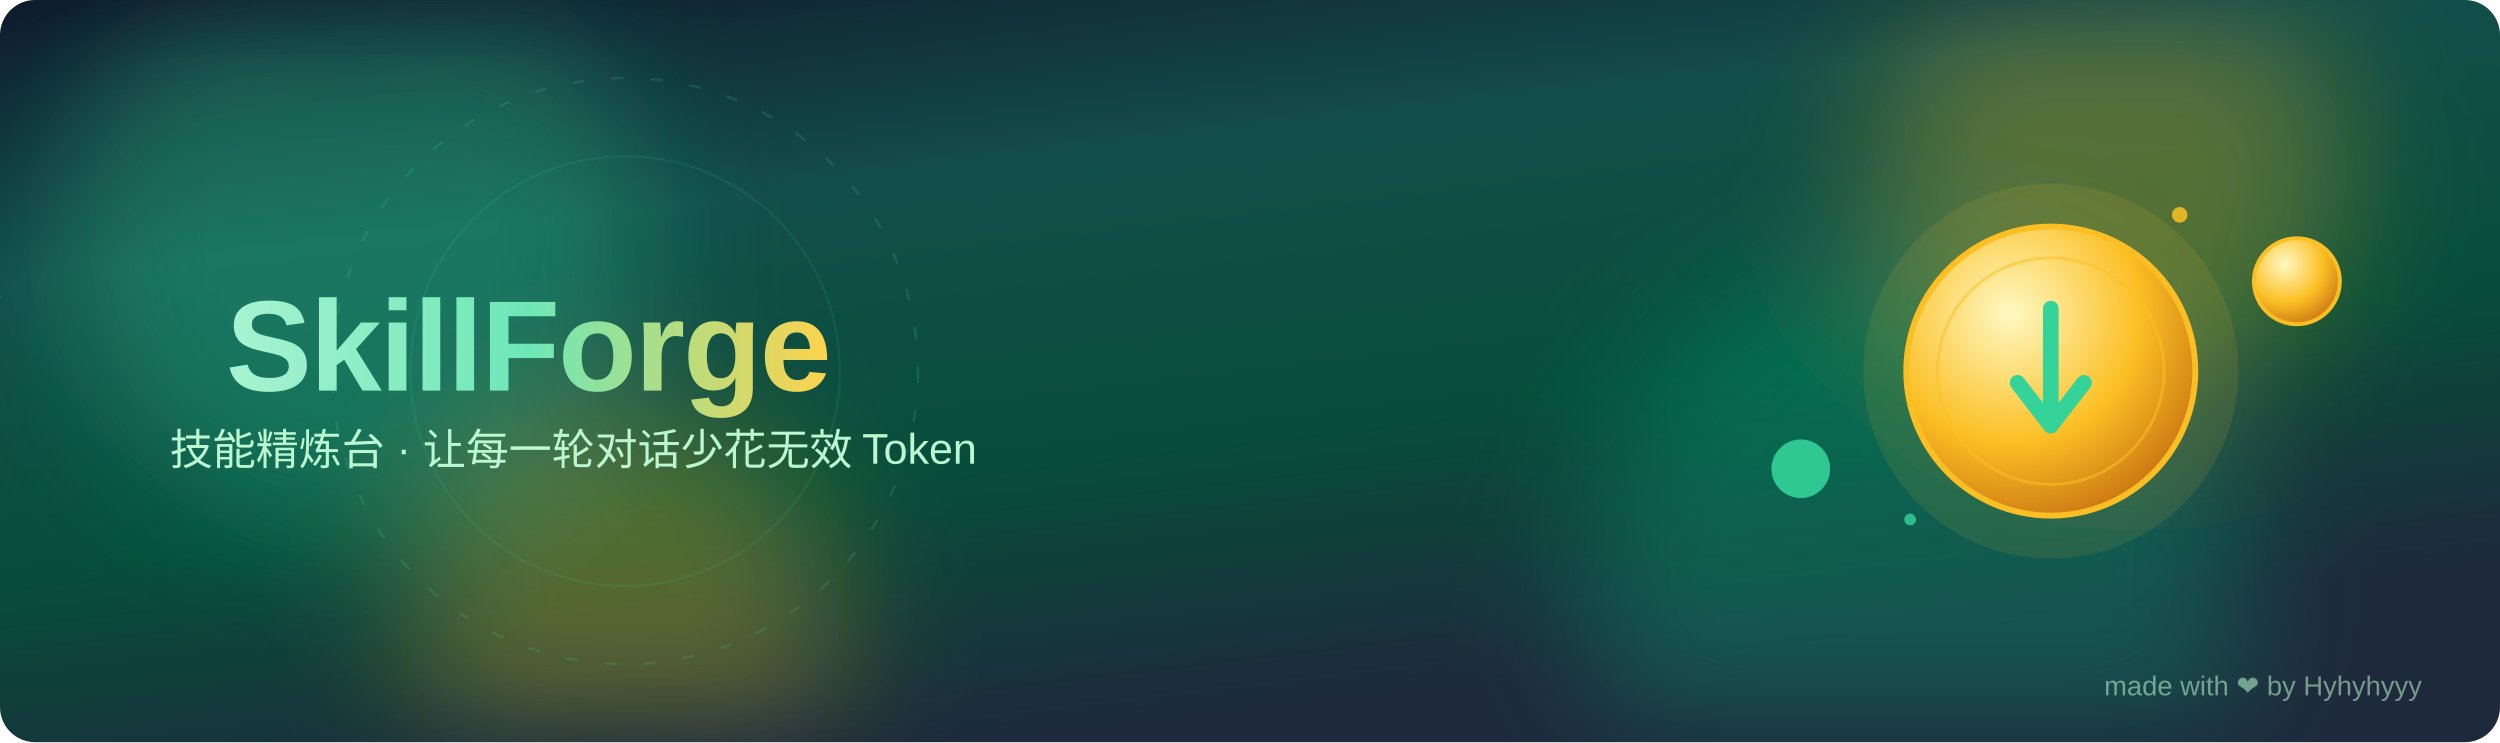
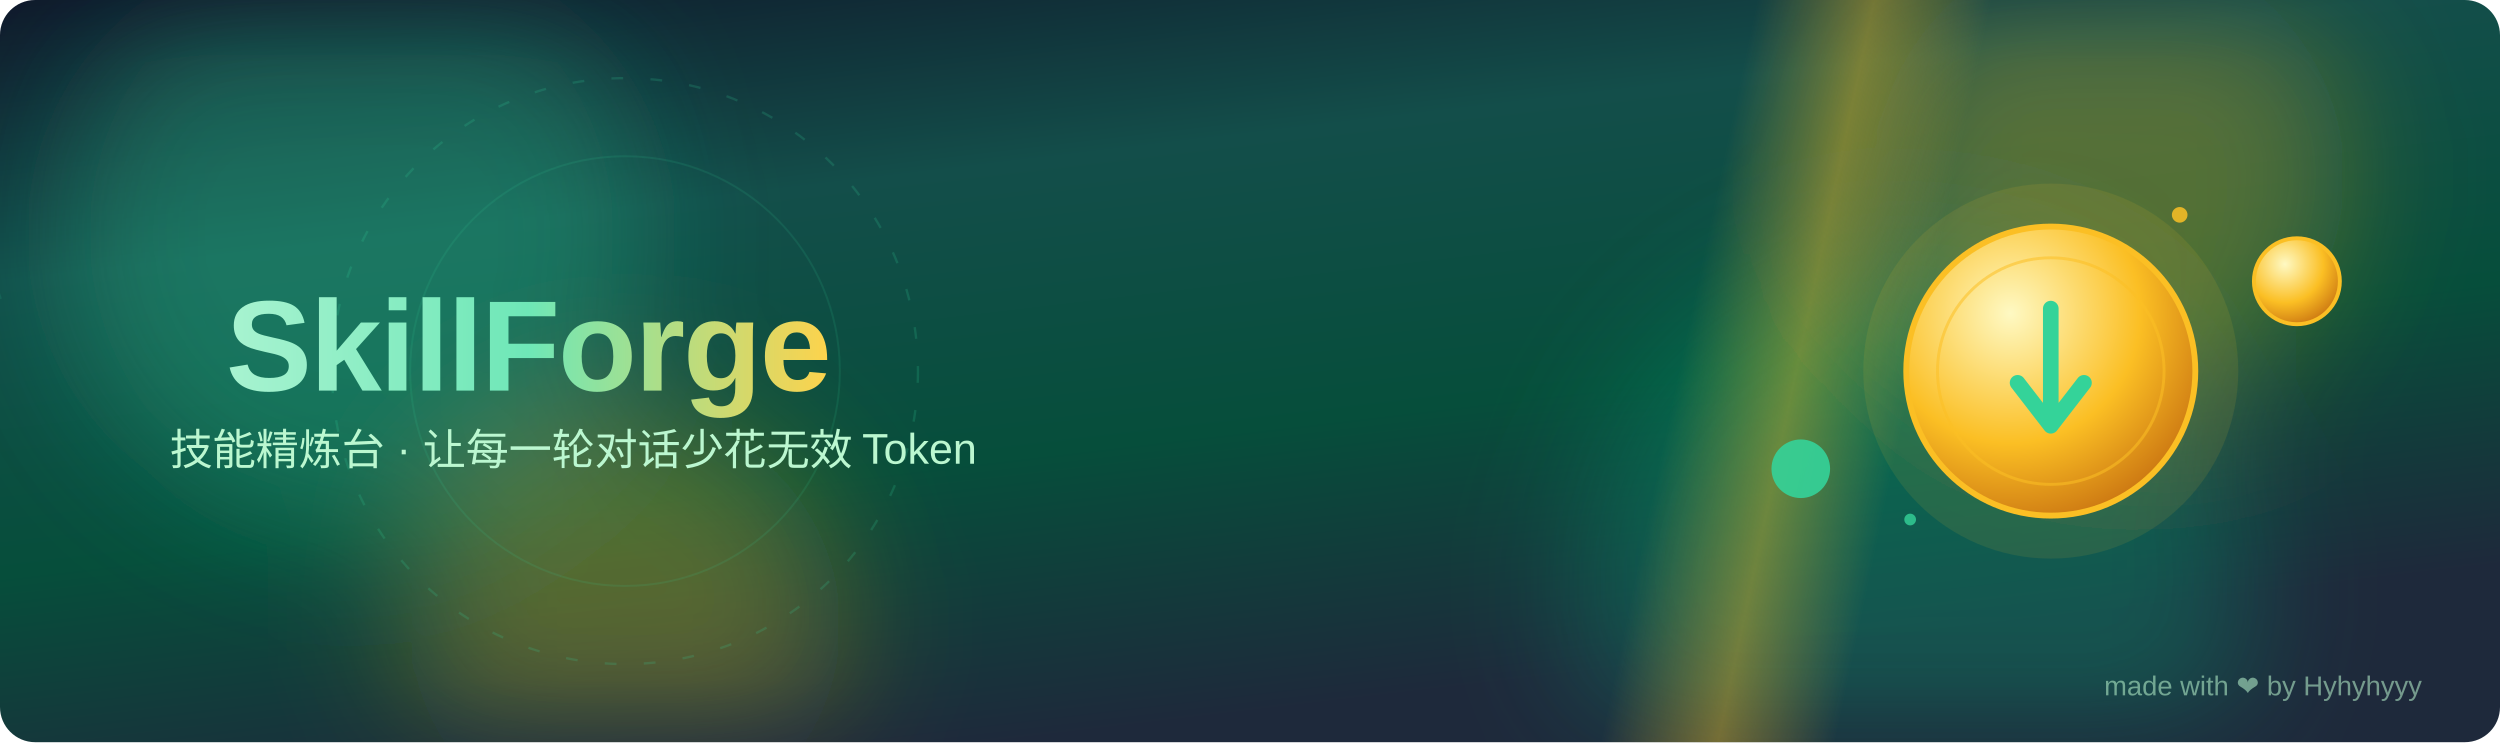
<svg xmlns="http://www.w3.org/2000/svg" viewBox="0 0 1280 380" width="1280" height="380" role="img" aria-label="SkillForge">
  <defs>
    <linearGradient id="bg_Token_Saver" x1="0" y1="0" x2="0.4" y2="1">
      <stop offset="0.00" stop-color="#0f172a" />
      <stop offset="0.33" stop-color="#134e4a" />
      <stop offset="0.67" stop-color="#064e3b" />
      <stop offset="1.00" stop-color="#1e293b" />
    </linearGradient>
    <linearGradient id="g_Token_Saver" x1="0" y1="0" x2="1" y2="0">
      <stop offset="0" stop-color="#a7f3d0" />
      <stop offset="0.5" stop-color="#6ee7b7" />
      <stop offset="1" stop-color="#fcd34d" />
      <animate attributeName="x1" values="0;0.3;0" dur="8s" repeatCount="indefinite" />
      <animate attributeName="x2" values="1;0.7;1" dur="8s" repeatCount="indefinite" />
    </linearGradient>
    <filter id="blur_Token_Saver" x="-50%" y="-50%" width="200%" height="200%">
      <feGaussianBlur stdDeviation="34" />
    </filter>
    <clipPath id="clip_Token_Saver">
      <rect x="0" y="0" width="1280" height="380" rx="18" />
    </clipPath>
-     <linearGradient id="sweep_g_Token_Saver" x1="0" y1="0" x2="1" y2="0">
-       <stop offset="0" stop-color="#ffffff" stop-opacity="0" />
-       <stop offset="0.5" stop-color="#ffffff" stop-opacity="0.85" />
-       <stop offset="1" stop-color="#ffffff" stop-opacity="0" />
+     <linearGradient id="shim_g_Token_Saver" x1="0" y1="0" x2="1" y2="0">
+       <stop offset="0" stop-color="#fbbf24" stop-opacity="0" />
+       <stop offset="0.5" stop-color="#fbbf24" stop-opacity="0.8" />
+       <stop offset="1" stop-color="#fbbf24" stop-opacity="0" />
    </linearGradient>
  </defs>
  <g clip-path="url(#clip_Token_Saver)">
    <rect x="0" y="0" width="1280" height="380" fill="url(#bg_Token_Saver)" />
    <g filter="url(#blur_Token_Saver)">
      <circle cx="180" cy="120" r="150" fill="#34d399" opacity="0.30">
        <animateTransform attributeName="transform" type="translate" values="0 0; 40 16.0; 0 0" dur="60s" begin="0.0s" repeatCount="indefinite" calcMode="spline" keySplines="0.4 0 0.6 1; 0.4 0 0.6 1" keyTimes="0;0.5;1" />
        <animate attributeName="opacity" values="0.18;0.42;0.18" dur="48.0s" begin="0.0s" repeatCount="indefinite" />
      </circle>
      <circle cx="1080" cy="90" r="120" fill="#fbbf24" opacity="0.30">
        <animateTransform attributeName="transform" type="translate" values="0 0; -30 -12.0; 0 0" dur="70s" begin="1.2s" repeatCount="indefinite" calcMode="spline" keySplines="0.4 0 0.6 1; 0.4 0 0.6 1" keyTimes="0;0.5;1" />
        <animate attributeName="opacity" values="0.18;0.42;0.18" dur="56.0s" begin="1.2s" repeatCount="indefinite" />
      </circle>
      <circle cx="980" cy="300" r="170" fill="#10b981" opacity="0.30">
        <animateTransform attributeName="transform" type="translate" values="0 0; 50 20.0; 0 0" dur="55s" begin="0.6s" repeatCount="indefinite" calcMode="spline" keySplines="0.4 0 0.6 1; 0.4 0 0.6 1" keyTimes="0;0.5;1" />
        <animate attributeName="opacity" values="0.18;0.42;0.18" dur="44.0s" begin="0.6s" repeatCount="indefinite" />
      </circle>
      <circle cx="320" cy="320" r="110" fill="#fbbf24" opacity="0.30">
        <animateTransform attributeName="transform" type="translate" values="0 0; -25 -10.0; 0 0" dur="65s" begin="2.0s" repeatCount="indefinite" calcMode="spline" keySplines="0.4 0 0.6 1; 0.4 0 0.6 1" keyTimes="0;0.5;1" />
        <animate attributeName="opacity" values="0.18;0.42;0.18" dur="52.0s" begin="2.0s" repeatCount="indefinite" />
      </circle>
    </g>
    <circle cx="320" cy="190" r="150" fill="none" stroke="#34d399" stroke-width="1.2" opacity="0.18" stroke-dasharray="6 14">
      <animateTransform attributeName="transform" type="rotate" from="0 320 190" to="360 320 190" dur="40s" repeatCount="indefinite" />
    </circle>
    <circle cx="320" cy="190" r="110" fill="none" stroke="#34d399" stroke-width="1" opacity="0.12" />
    <g opacity="0.12">
      <rect x="-300" y="150" width="300" height="3" fill="#34d399" transform="rotate(-18 0 150)">
        <animateTransform attributeName="transform" type="translate" values="-200 0; 1700 0" dur="9s" repeatCount="indefinite" />
      </rect>
      <rect x="-300" y="250" width="220" height="2" fill="#34d399" transform="rotate(-18 0 250)">
        <animateTransform attributeName="transform" type="translate" values="-200 0; 1700 0" dur="13s" begin="2s" repeatCount="indefinite" />
      </rect>
    </g>
-     <rect x="-440" y="-80" width="440" height="540" fill="url(#sweep_g_Token_Saver)" opacity="0.12" transform="skewX(-16)">
-       <animateTransform attributeName="transform" type="translate" values="-200 0; 2000 0" dur="6.5s" repeatCount="indefinite" additive="sum" />
+     <rect x="900" y="-40" width="120" height="460" fill="url(#shim_g_Token_Saver)" opacity="0.5" transform="skewX(-12)">
+       <animateTransform attributeName="transform" type="translate" values="-200 0; 600 0" dur="3.8s" repeatCount="indefinite" additive="sum" />
    </rect>
-     <g>
-       <circle cx="927" cy="43" r="2" fill="#34d399" opacity="0">
-         <animate attributeName="opacity" values="0;0.9;0" dur="11s" begin="2.8s" repeatCount="indefinite" />
-         <animateTransform attributeName="transform" type="translate" values="0 0; -18 3; 0 0" dur="11s" begin="2.8s" repeatCount="indefinite" calcMode="spline" keySplines="0.4 0 0.6 1;0.4 0 0.6 1" keyTimes="0;0.5;1" />
-       </circle>
-       <circle cx="420" cy="162" r="3" fill="#fbbf24" opacity="0">
-         <animate attributeName="opacity" values="0;0.9;0" dur="6s" begin="1.0s" repeatCount="indefinite" />
-         <animateTransform attributeName="transform" type="translate" values="0 0; 9 -1; 0 0" dur="6s" begin="1.0s" repeatCount="indefinite" calcMode="spline" keySplines="0.4 0 0.6 1;0.4 0 0.6 1" keyTimes="0;0.5;1" />
-       </circle>
-       <circle cx="929" cy="90" r="1.5" fill="#34d399" opacity="0">
-         <animate attributeName="opacity" values="0;0.9;0" dur="10s" begin="0.1s" repeatCount="indefinite" />
-         <animateTransform attributeName="transform" type="translate" values="0 0; -2 -7; 0 0" dur="10s" begin="0.1s" repeatCount="indefinite" calcMode="spline" keySplines="0.4 0 0.6 1;0.4 0 0.6 1" keyTimes="0;0.5;1" />
-       </circle>
-       <circle cx="350" cy="281" r="3" fill="#34d399" opacity="0">
-         <animate attributeName="opacity" values="0;0.9;0" dur="9s" begin="2.2s" repeatCount="indefinite" />
-         <animateTransform attributeName="transform" type="translate" values="0 0; -13 -13; 0 0" dur="9s" begin="2.2s" repeatCount="indefinite" calcMode="spline" keySplines="0.4 0 0.6 1;0.4 0 0.6 1" keyTimes="0;0.5;1" />
-       </circle>
-       <circle cx="384" cy="269" r="2" fill="#fbbf24" opacity="0">
-         <animate attributeName="opacity" values="0;0.9;0" dur="8s" begin="0.6s" repeatCount="indefinite" />
-         <animateTransform attributeName="transform" type="translate" values="0 0; 2 -10; 0 0" dur="8s" begin="0.6s" repeatCount="indefinite" calcMode="spline" keySplines="0.4 0 0.6 1;0.4 0 0.6 1" keyTimes="0;0.5;1" />
-       </circle>
-       <circle cx="723" cy="164" r="2" fill="#fbbf24" opacity="0">
-         <animate attributeName="opacity" values="0;0.9;0" dur="10s" begin="3.7s" repeatCount="indefinite" />
-         <animateTransform attributeName="transform" type="translate" values="0 0; 12 9; 0 0" dur="10s" begin="3.7s" repeatCount="indefinite" calcMode="spline" keySplines="0.4 0 0.6 1;0.4 0 0.6 1" keyTimes="0;0.5;1" />
-       </circle>
-       <circle cx="456" cy="47" r="1.5" fill="#fbbf24" opacity="0">
-         <animate attributeName="opacity" values="0;0.9;0" dur="7s" begin="3.2s" repeatCount="indefinite" />
-         <animateTransform attributeName="transform" type="translate" values="0 0; 20 -9; 0 0" dur="7s" begin="3.2s" repeatCount="indefinite" calcMode="spline" keySplines="0.4 0 0.6 1;0.4 0 0.6 1" keyTimes="0;0.5;1" />
-       </circle>
-       <circle cx="534" cy="311" r="2.5" fill="#fbbf24" opacity="0">
-         <animate attributeName="opacity" values="0;0.9;0" dur="10s" begin="0.2s" repeatCount="indefinite" />
-         <animateTransform attributeName="transform" type="translate" values="0 0; 17 -2; 0 0" dur="10s" begin="0.2s" repeatCount="indefinite" calcMode="spline" keySplines="0.4 0 0.6 1;0.4 0 0.6 1" keyTimes="0;0.5;1" />
-       </circle>
-       <circle cx="524" cy="272" r="2.5" fill="#34d399" opacity="0">
-         <animate attributeName="opacity" values="0;0.9;0" dur="9s" begin="0.0s" repeatCount="indefinite" />
-         <animateTransform attributeName="transform" type="translate" values="0 0; -8 7; 0 0" dur="9s" begin="0.0s" repeatCount="indefinite" calcMode="spline" keySplines="0.4 0 0.6 1;0.4 0 0.6 1" keyTimes="0;0.5;1" />
-       </circle>
-       <circle cx="343" cy="323" r="2.5" fill="#34d399" opacity="0">
-         <animate attributeName="opacity" values="0;0.9;0" dur="6s" begin="3.4s" repeatCount="indefinite" />
-         <animateTransform attributeName="transform" type="translate" values="0 0; 12 13; 0 0" dur="6s" begin="3.4s" repeatCount="indefinite" calcMode="spline" keySplines="0.4 0 0.6 1;0.4 0 0.6 1" keyTimes="0;0.5;1" />
-       </circle>
-       <circle cx="1159" cy="285" r="3" fill="#fbbf24" opacity="0">
-         <animate attributeName="opacity" values="0;0.9;0" dur="6s" begin="1.7s" repeatCount="indefinite" />
-         <animateTransform attributeName="transform" type="translate" values="0 0; 3 -14; 0 0" dur="6s" begin="1.7s" repeatCount="indefinite" calcMode="spline" keySplines="0.4 0 0.6 1;0.4 0 0.6 1" keyTimes="0;0.5;1" />
-       </circle>
-       <circle cx="245" cy="322" r="2.5" fill="#34d399" opacity="0">
-         <animate attributeName="opacity" values="0;0.9;0" dur="9s" begin="1.6s" repeatCount="indefinite" />
-         <animateTransform attributeName="transform" type="translate" values="0 0; 12 11; 0 0" dur="9s" begin="1.6s" repeatCount="indefinite" calcMode="spline" keySplines="0.4 0 0.6 1;0.4 0 0.6 1" keyTimes="0;0.5;1" />
-       </circle>
-       <circle cx="853" cy="159" r="3" fill="#34d399" opacity="0">
-         <animate attributeName="opacity" values="0;0.9;0" dur="6s" begin="1.7s" repeatCount="indefinite" />
-         <animateTransform attributeName="transform" type="translate" values="0 0; 12 -4; 0 0" dur="6s" begin="1.7s" repeatCount="indefinite" calcMode="spline" keySplines="0.4 0 0.6 1;0.4 0 0.6 1" keyTimes="0;0.5;1" />
-       </circle>
-       <circle cx="1213" cy="59" r="2" fill="#fbbf24" opacity="0">
-         <animate attributeName="opacity" values="0;0.9;0" dur="11s" begin="0.2s" repeatCount="indefinite" />
-         <animateTransform attributeName="transform" type="translate" values="0 0; 2 1; 0 0" dur="11s" begin="0.2s" repeatCount="indefinite" calcMode="spline" keySplines="0.4 0 0.6 1;0.4 0 0.6 1" keyTimes="0;0.5;1" />
-       </circle>
-       <circle cx="955" cy="145" r="2.5" fill="#34d399" opacity="0">
-         <animate attributeName="opacity" values="0;0.9;0" dur="9s" begin="1.6s" repeatCount="indefinite" />
-         <animateTransform attributeName="transform" type="translate" values="0 0; 13 -6; 0 0" dur="9s" begin="1.6s" repeatCount="indefinite" calcMode="spline" keySplines="0.4 0 0.6 1;0.4 0 0.6 1" keyTimes="0;0.5;1" />
-       </circle>
-       <circle cx="697" cy="295" r="2" fill="#fbbf24" opacity="0">
-         <animate attributeName="opacity" values="0;0.9;0" dur="6s" begin="1.2s" repeatCount="indefinite" />
-         <animateTransform attributeName="transform" type="translate" values="0 0; -11 9; 0 0" dur="6s" begin="1.2s" repeatCount="indefinite" calcMode="spline" keySplines="0.4 0 0.6 1;0.4 0 0.6 1" keyTimes="0;0.5;1" />
-       </circle>
-       <circle cx="799" cy="256" r="3" fill="#fbbf24" opacity="0">
-         <animate attributeName="opacity" values="0;0.9;0" dur="7s" begin="2.6s" repeatCount="indefinite" />
-         <animateTransform attributeName="transform" type="translate" values="0 0; -12 -3; 0 0" dur="7s" begin="2.6s" repeatCount="indefinite" calcMode="spline" keySplines="0.4 0 0.6 1;0.4 0 0.6 1" keyTimes="0;0.5;1" />
-       </circle>
-       <circle cx="969" cy="296" r="3" fill="#34d399" opacity="0">
-         <animate attributeName="opacity" values="0;0.9;0" dur="8s" begin="1.4s" repeatCount="indefinite" />
-         <animateTransform attributeName="transform" type="translate" values="0 0; 0 13; 0 0" dur="8s" begin="1.4s" repeatCount="indefinite" calcMode="spline" keySplines="0.4 0 0.6 1;0.4 0 0.6 1" keyTimes="0;0.5;1" />
-       </circle>
-       <circle cx="584" cy="262" r="1.5" fill="#34d399" opacity="0">
-         <animate attributeName="opacity" values="0;0.9;0" dur="10s" begin="1.2s" repeatCount="indefinite" />
-         <animateTransform attributeName="transform" type="translate" values="0 0; -3 14; 0 0" dur="10s" begin="1.2s" repeatCount="indefinite" calcMode="spline" keySplines="0.4 0 0.6 1;0.4 0 0.6 1" keyTimes="0;0.5;1" />
-       </circle>
-       <circle cx="487" cy="269" r="2.5" fill="#34d399" opacity="0">
-         <animate attributeName="opacity" values="0;0.9;0" dur="7s" begin="0.3s" repeatCount="indefinite" />
-         <animateTransform attributeName="transform" type="translate" values="0 0; -1 -14; 0 0" dur="7s" begin="0.3s" repeatCount="indefinite" calcMode="spline" keySplines="0.4 0 0.6 1;0.4 0 0.6 1" keyTimes="0;0.5;1" />
-       </circle>
-       <circle cx="889" cy="180" r="3" fill="#fbbf24" opacity="0">
-         <animate attributeName="opacity" values="0;0.9;0" dur="9s" begin="3.0s" repeatCount="indefinite" />
-         <animateTransform attributeName="transform" type="translate" values="0 0; 6 -4; 0 0" dur="9s" begin="3.0s" repeatCount="indefinite" calcMode="spline" keySplines="0.4 0 0.6 1;0.4 0 0.6 1" keyTimes="0;0.5;1" />
-       </circle>
-       <circle cx="360" cy="47" r="3" fill="#34d399" opacity="0">
-         <animate attributeName="opacity" values="0;0.9;0" dur="7s" begin="2.7s" repeatCount="indefinite" />
-         <animateTransform attributeName="transform" type="translate" values="0 0; -7 -6; 0 0" dur="7s" begin="2.7s" repeatCount="indefinite" calcMode="spline" keySplines="0.4 0 0.6 1;0.4 0 0.6 1" keyTimes="0;0.5;1" />
-       </circle>
-       <circle cx="912" cy="106" r="2" fill="#34d399" opacity="0">
-         <animate attributeName="opacity" values="0;0.9;0" dur="5s" begin="1.6s" repeatCount="indefinite" />
-         <animateTransform attributeName="transform" type="translate" values="0 0; -13 14; 0 0" dur="5s" begin="1.6s" repeatCount="indefinite" calcMode="spline" keySplines="0.4 0 0.6 1;0.4 0 0.6 1" keyTimes="0;0.5;1" />
-       </circle>
-       <circle cx="1075" cy="80" r="3" fill="#fbbf24" opacity="0">
-         <animate attributeName="opacity" values="0;0.9;0" dur="8s" begin="3.5s" repeatCount="indefinite" />
-         <animateTransform attributeName="transform" type="translate" values="0 0; -1 -10; 0 0" dur="8s" begin="3.5s" repeatCount="indefinite" calcMode="spline" keySplines="0.4 0 0.6 1;0.4 0 0.6 1" keyTimes="0;0.5;1" />
-       </circle>
-       <circle cx="394" cy="191" r="2" fill="#34d399" opacity="0">
-         <animate attributeName="opacity" values="0;0.9;0" dur="9s" begin="0.4s" repeatCount="indefinite" />
-         <animateTransform attributeName="transform" type="translate" values="0 0; -19 10; 0 0" dur="9s" begin="0.4s" repeatCount="indefinite" calcMode="spline" keySplines="0.4 0 0.6 1;0.4 0 0.6 1" keyTimes="0;0.5;1" />
-       </circle>
-       <circle cx="915" cy="323" r="2.5" fill="#fbbf24" opacity="0">
-         <animate attributeName="opacity" values="0;0.9;0" dur="5s" begin="2.8s" repeatCount="indefinite" />
-         <animateTransform attributeName="transform" type="translate" values="0 0; 9 14; 0 0" dur="5s" begin="2.8s" repeatCount="indefinite" calcMode="spline" keySplines="0.4 0 0.6 1;0.4 0 0.6 1" keyTimes="0;0.5;1" />
-       </circle>
-       <circle cx="842" cy="183" r="2" fill="#34d399" opacity="0">
-         <animate attributeName="opacity" values="0;0.9;0" dur="10s" begin="1.4s" repeatCount="indefinite" />
-         <animateTransform attributeName="transform" type="translate" values="0 0; -14 -10; 0 0" dur="10s" begin="1.4s" repeatCount="indefinite" calcMode="spline" keySplines="0.4 0 0.6 1;0.4 0 0.6 1" keyTimes="0;0.5;1" />
-       </circle>
-       <circle cx="533" cy="84" r="2" fill="#fbbf24" opacity="0">
-         <animate attributeName="opacity" values="0;0.9;0" dur="5s" begin="2.9s" repeatCount="indefinite" />
-         <animateTransform attributeName="transform" type="translate" values="0 0; 1 -3; 0 0" dur="5s" begin="2.9s" repeatCount="indefinite" calcMode="spline" keySplines="0.4 0 0.6 1;0.4 0 0.6 1" keyTimes="0;0.5;1" />
-       </circle>
-       <circle cx="531" cy="198" r="2.5" fill="#fbbf24" opacity="0">
-         <animate attributeName="opacity" values="0;0.9;0" dur="10s" begin="0.7s" repeatCount="indefinite" />
-         <animateTransform attributeName="transform" type="translate" values="0 0; 12 -8; 0 0" dur="10s" begin="0.7s" repeatCount="indefinite" calcMode="spline" keySplines="0.4 0 0.6 1;0.4 0 0.6 1" keyTimes="0;0.5;1" />
-       </circle>
-       <circle cx="195" cy="349" r="1.5" fill="#34d399" opacity="0">
-         <animate attributeName="opacity" values="0;0.9;0" dur="5s" begin="0.4s" repeatCount="indefinite" />
-         <animateTransform attributeName="transform" type="translate" values="0 0; -4 -10; 0 0" dur="5s" begin="0.4s" repeatCount="indefinite" calcMode="spline" keySplines="0.4 0 0.6 1;0.4 0 0.6 1" keyTimes="0;0.5;1" />
-       </circle>
-     </g>
    <g transform="translate(1050,190)">
      <defs>
        <radialGradient id="coinGrad" cx="0.36" cy="0.30" r="0.9">
          <stop offset="0" stop-color="#fef9c3" />
          <stop offset="0.5" stop-color="#fbbf24" />
          <stop offset="1" stop-color="#b45309" />
        </radialGradient>
      </defs>
      <circle cx="0" cy="0" r="96" fill="#fbbf24" opacity="0.10">
        <animate attributeName="r" values="86;104;86" dur="4.2s" repeatCount="indefinite" />
        <animate attributeName="opacity" values="0.07;0.16;0.07" dur="4.2s" repeatCount="indefinite" />
      </circle>
      <g>
        <circle cx="126" cy="-46" r="22" fill="url(#coinGrad)" stroke="#fbbf24" stroke-width="2" />
        <animateTransform attributeName="transform" type="rotate" from="0 0 0" to="360 0 0" dur="16s" repeatCount="indefinite" />
      </g>
      <g>
        <circle cx="-128" cy="50" r="15" fill="#34d399" opacity="0.9" />
        <animateTransform attributeName="transform" type="rotate" from="360 0 0" to="0 0 0" dur="20s" repeatCount="indefinite" />
      </g>
      <g>
        <circle cx="0" cy="0" r="74" fill="url(#coinGrad)" stroke="#fbbf24" stroke-width="3" />
        <circle cx="0" cy="0" r="58" fill="none" stroke="#fbbf24" stroke-width="1.5" opacity="0.55" />
        <path d="M0 -32 L0 24 M-17 6 L0 28 L17 6" fill="none" stroke="#34d399" stroke-width="8" stroke-linecap="round" stroke-linejoin="round">
          <animateTransform attributeName="transform" type="translate" values="0 -5;0 6;0 -5" dur="2.4s" repeatCount="indefinite" />
        </path>
        <animateTransform attributeName="transform" type="scale" values="1 1;1.04 1.04;1 1" dur="3.4s" repeatCount="indefinite" />
      </g>
      <circle cx="66" cy="-80" r="4" fill="#fbbf24" opacity="0.85">
        <animate attributeName="opacity" values="0.2;0.95;0.2" dur="2.4s" repeatCount="indefinite" />
      </circle>
      <circle cx="-72" cy="76" r="3" fill="#34d399" opacity="0.8">
        <animate attributeName="opacity" values="0.3;0.9;0.3" dur="3s" begin="0.5s" repeatCount="indefinite" />
      </circle>
    </g>
    <line x1="80" y1="250" x2="440" y2="250" stroke="url(#g_Token_Saver)" stroke-width="4" stroke-linecap="round" stroke-dasharray="360" stroke-dashoffset="360">
      <animate attributeName="stroke-dashoffset" values="360;0;0" keyTimes="0;0.55;1" dur="1.8s" fill="freeze" />
      <animate attributeName="opacity" values="0;1;1" keyTimes="0;0.2;1" dur="1.8s" fill="freeze" />
    </line>
    <text x="80" y="200" font-family="'Segoe UI','Helvetica Neue',Arial,sans-serif" font-size="66" font-weight="800" fill="url(#g_Token_Saver)" letter-spacing="-1">
      <animateTransform attributeName="transform" type="translate" values="-40 12; 0 0; 0 0" keyTimes="0;0.5;1" dur="1.6s" fill="freeze" calcMode="spline" keySplines="0.34 1.56 0.64 1;0 0 1 1" />
      <animate attributeName="opacity" values="0;1;1" keyTimes="0;0.5;1" dur="1.6s" fill="freeze" />
    SkillForge
  </text>
    <text x="82" y="238" font-family="'Segoe UI','Helvetica Neue',Arial,sans-serif" font-size="22" font-weight="500" fill="#bbf7d0">
      <animate attributeName="opacity" values="0;0;1" keyTimes="0;0.5;1" dur="1.8s" fill="freeze" />
    技能精炼台 · 让每一轮对话少花无效 Token
  </text>
    <g transform="translate(80,280)" opacity="0">
      <rect x="0" y="0" width="67" height="28" rx="14" fill="#fbbf24" fill-opacity="0.14" stroke="#34d399" stroke-opacity="0.55" stroke-width="1" />
      <text x="34" y="19" text-anchor="middle" font-family="monospace" font-size="14" fill="#bbf7d0">Token</text>
      <animate attributeName="opacity" values="0;1" begin="0.95s" dur="0.5s" fill="freeze" />
      <animateTransform attributeName="transform" type="translate" values="80 292; 80 280" begin="0.95s" dur="0.55s" fill="freeze" calcMode="spline" keySplines="0.34 1.56 0.64 1;0 0 1 1" keyTimes="0;1" />
    </g>
    <g transform="translate(159,280)" opacity="0">
      <rect x="0" y="0" width="40" height="28" rx="14" fill="#fbbf24" fill-opacity="0.14" stroke="#34d399" stroke-opacity="0.55" stroke-width="1" />
      <text x="20" y="19" text-anchor="middle" font-family="monospace" font-size="14" fill="#bbf7d0">技能</text>
      <animate attributeName="opacity" values="0;1" begin="1.11s" dur="0.5s" fill="freeze" />
      <animateTransform attributeName="transform" type="translate" values="159 292; 159 280" begin="1.11s" dur="0.55s" fill="freeze" calcMode="spline" keySplines="0.34 1.56 0.64 1;0 0 1 1" keyTimes="0;1" />
    </g>
    <g transform="translate(211,280)" opacity="0">
      <rect x="0" y="0" width="40" height="28" rx="14" fill="#fbbf24" fill-opacity="0.14" stroke="#34d399" stroke-opacity="0.55" stroke-width="1" />
      <text x="20" y="19" text-anchor="middle" font-family="monospace" font-size="14" fill="#bbf7d0">效率</text>
      <animate attributeName="opacity" values="0;1" begin="1.27s" dur="0.5s" fill="freeze" />
      <animateTransform attributeName="transform" type="translate" values="211 292; 211 280" begin="1.27s" dur="0.55s" fill="freeze" calcMode="spline" keySplines="0.34 1.56 0.64 1;0 0 1 1" keyTimes="0;1" />
    </g>
    <text x="1240" y="356" text-anchor="end" font-family="'Segoe UI','Helvetica Neue',Arial,sans-serif" font-size="14" fill="#bbf7d0" opacity="0.55">made with ❤ by Hyhyhyyy</text>
  </g>
</svg>
